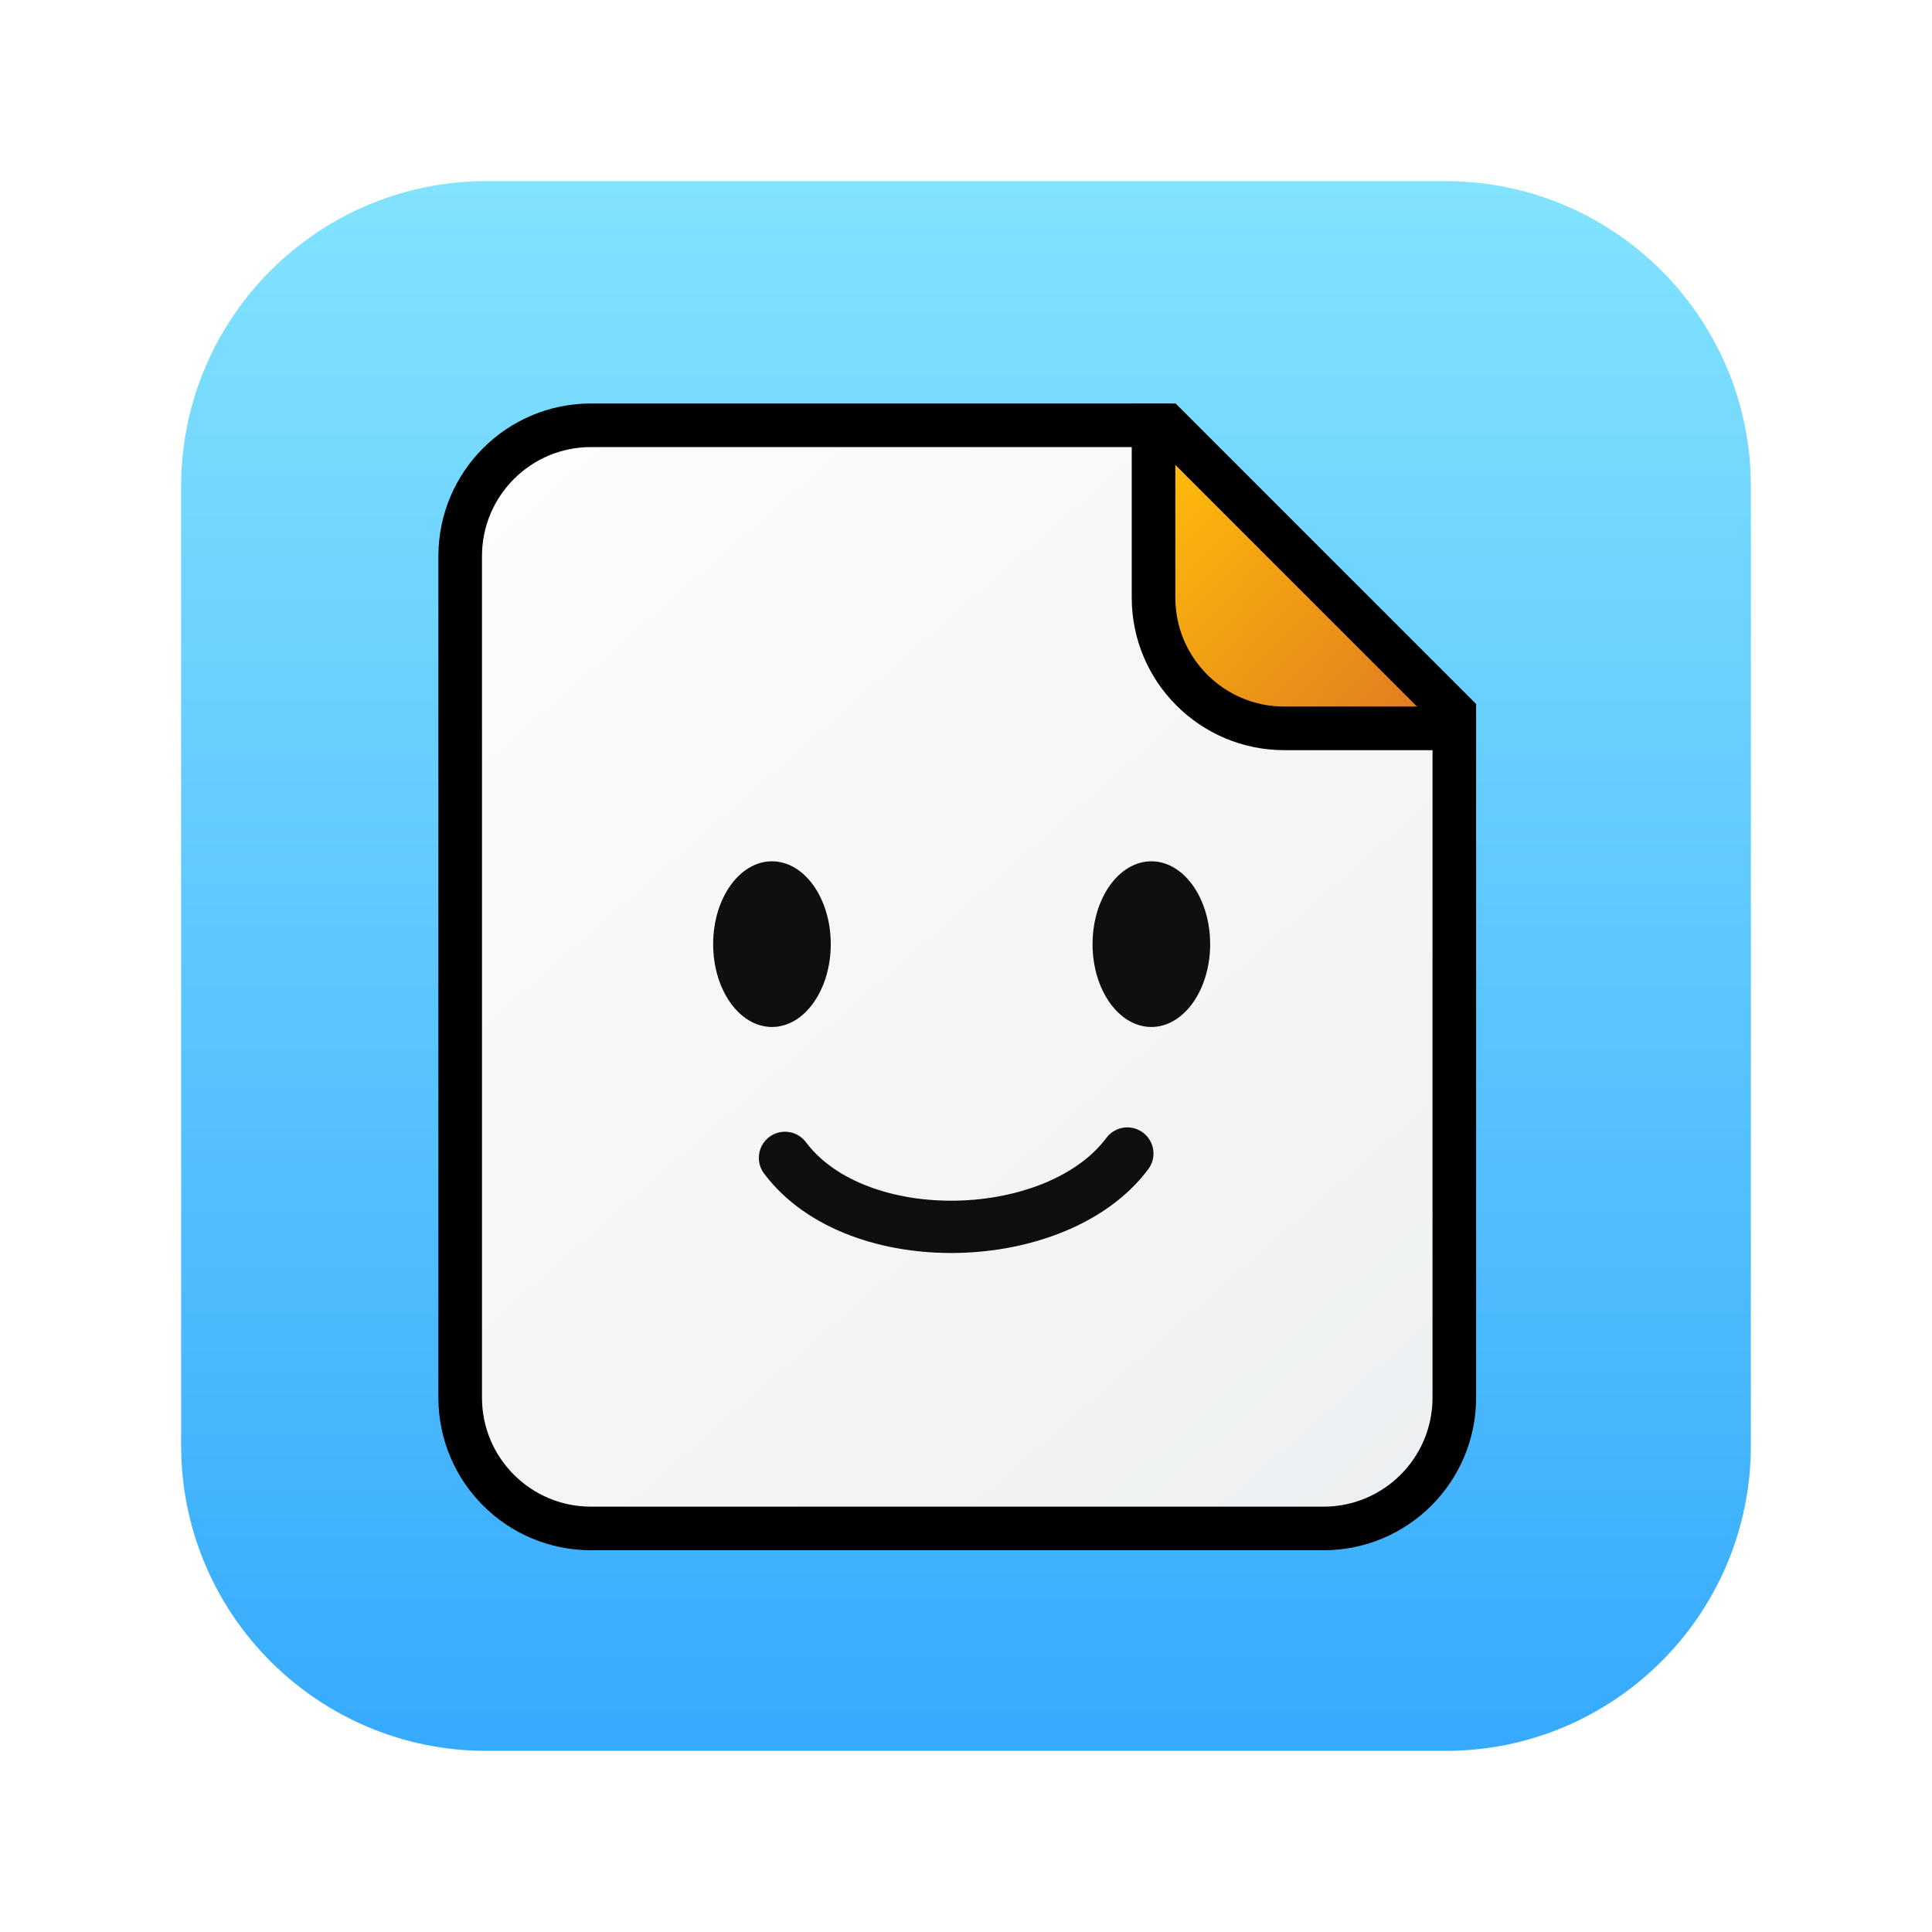
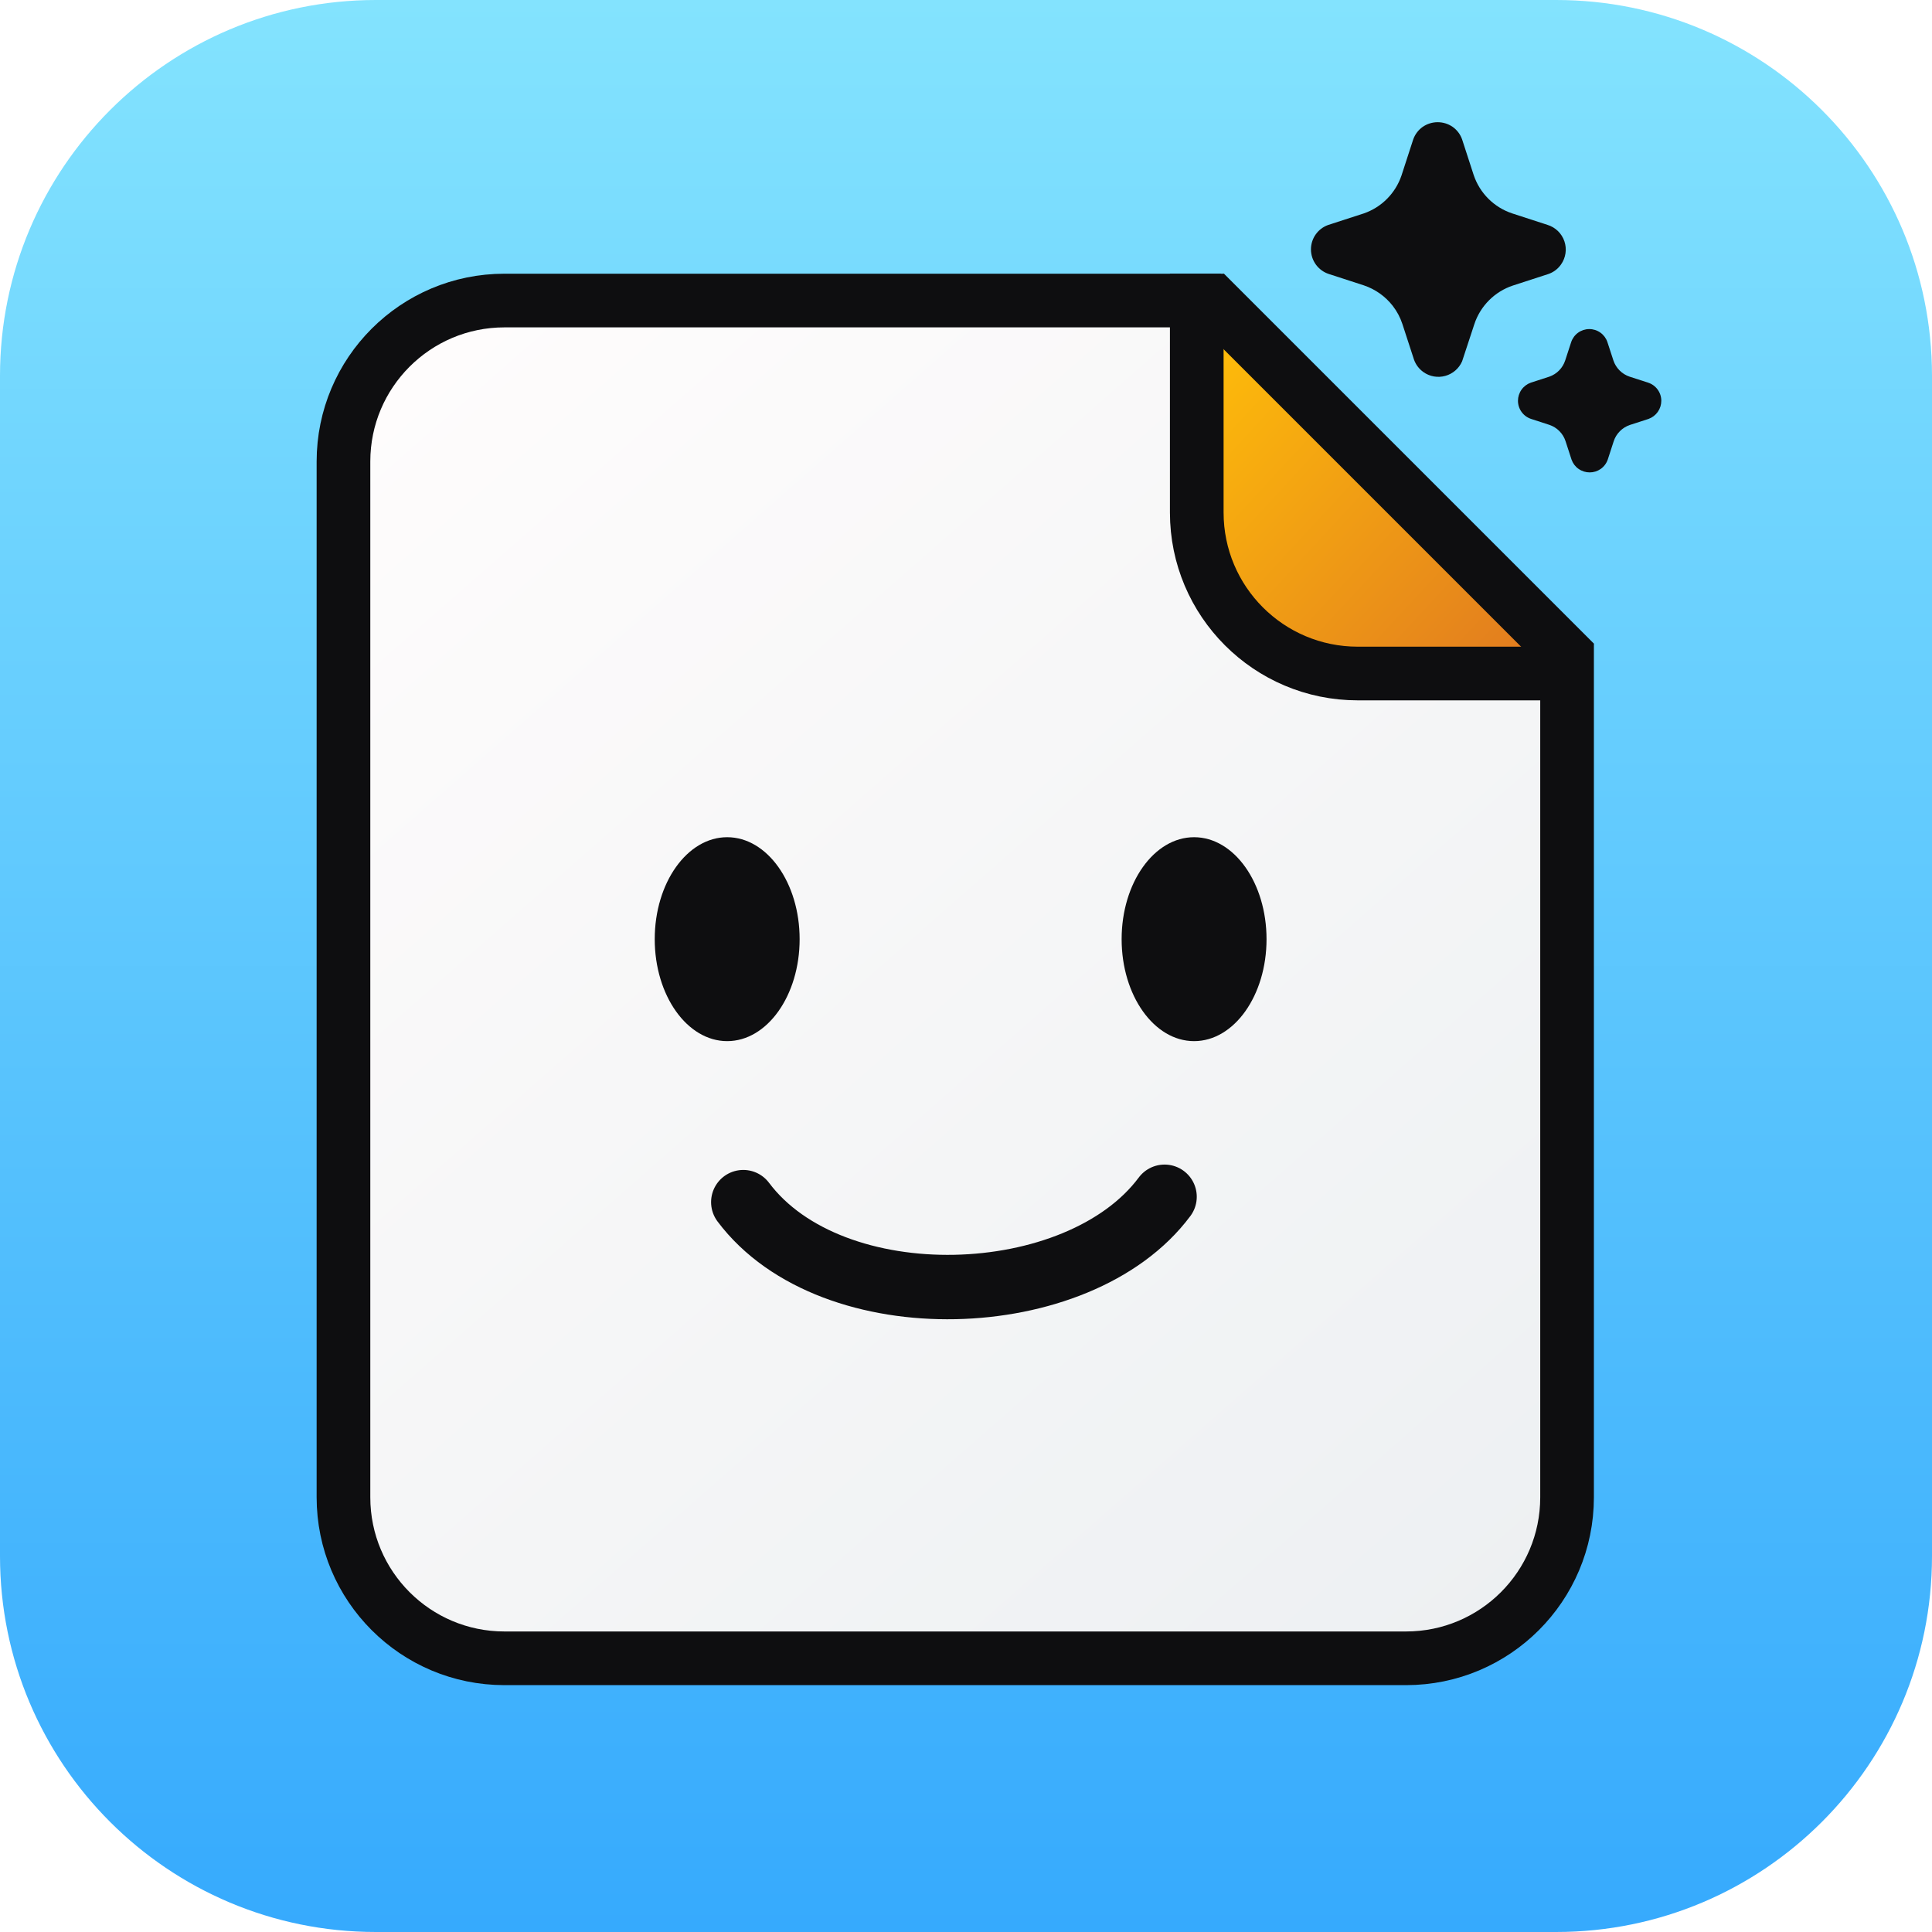
- <svg xmlns="http://www.w3.org/2000/svg" width="16" height="16" viewBox="0 0 16 16" fill="none">
-   <rect x="1.5" y="1.5" width="13" height="13" rx="2.529" fill="url(#paint0_linear_1_57)" />
-   <path d="M3.938 11.828V4.208L4.082 3.793L4.714 3.504H9.607L12.026 5.924V11.647L11.828 12.279L10.925 12.622H4.714L4.082 12.369L3.938 11.828Z" fill="url(#paint1_linear_1_57)" />
-   <path d="M9.589 5.057V3.613L9.697 3.54L12.026 5.996H10.654L9.932 5.761L9.589 5.057Z" fill="url(#paint2_linear_1_57)" />
-   <path d="M10.762 12.658H4.912" stroke="black" stroke-width="0.036" />
-   <path d="M12.044 5.833V11.575C12.044 12.173 11.559 12.658 10.961 12.658H4.894C4.296 12.658 3.811 12.173 3.811 11.575V4.606C3.811 4.007 4.296 3.522 4.894 3.522H9.715" stroke="black" stroke-width="0.361" />
-   <path d="M9.553 3.342V4.949C9.553 5.547 10.038 6.032 10.636 6.032H12.219" stroke="black" stroke-width="0.361" />
-   <path d="M9.607 3.468L12.099 5.96" stroke="black" stroke-width="0.361" />
-   <ellipse cx="6.393" cy="7.819" rx="0.487" ry="0.686" fill="#0F0F11" />
-   <ellipse cx="9.535" cy="7.819" rx="0.487" ry="0.686" fill="#0F0F11" />
-   <path d="M6.501 9.589C7.097 10.383 8.758 10.329 9.336 9.553" stroke="#0E0E10" stroke-width="0.433" stroke-linecap="round" />
+ <svg xmlns="http://www.w3.org/2000/svg" width="256" height="256" viewBox="0 0 256 256" fill="none">
+   <rect width="256" height="256" rx="49.806" fill="url(#paint0_linear_63_9)" />
+   <path d="M48 203.377V53.333L50.844 45.155L63.289 39.466H159.644L207.289 87.111V199.822L203.377 212.266L185.6 219.022H63.289L50.844 214.044L48 203.377Z" fill="url(#paint1_linear_63_9)" />
+   <path d="M159.288 70.045V41.6L161.422 40.178L207.288 88.533H180.266L166.044 83.911L159.288 70.045Z" fill="url(#paint2_linear_63_9)" />
+   <path d="M182.4 219.733H67.2" stroke="#0E0E10" stroke-width="0.711" />
+   <path d="M207.644 85.334V198.4C207.644 210.183 198.093 219.734 186.311 219.734H66.844C55.062 219.734 45.511 210.183 45.511 198.4V61.156C45.511 49.374 55.062 39.823 66.844 39.823H161.777" stroke="#0E0E10" stroke-width="7.111" />
+   <path d="M158.577 36.267V67.911C158.577 79.693 168.128 89.245 179.911 89.245H211.079" stroke="#0E0E10" stroke-width="7.111" />
+   <path d="M159.644 38.755L208.711 87.822" stroke="#0E0E10" stroke-width="7.111" />
+   <ellipse cx="96.355" cy="124.445" rx="9.6" ry="13.511" fill="#0E0E10" />
+   <ellipse cx="158.222" cy="124.445" rx="9.6" ry="13.511" fill="#0E0E10" />
+   <path d="M98.489 159.289C110.222 174.934 142.933 173.867 154.311 158.578" stroke="#0E0E10" stroke-width="8.533" stroke-linecap="round" />
+   <path d="M188.61 49.303C189.026 49.597 189.502 49.795 190.004 49.882C190.506 49.969 191.021 49.943 191.512 49.807C192.003 49.67 192.457 49.426 192.842 49.092C193.227 48.759 193.532 48.343 193.737 47.877L195.362 42.94C195.757 41.752 196.423 40.673 197.308 39.787C198.193 38.901 199.272 38.234 200.459 37.838L205.181 36.304C205.852 36.071 206.433 35.632 206.839 35.049C207.154 34.607 207.358 34.097 207.436 33.561C207.515 33.025 207.464 32.477 207.289 31.964C207.114 31.451 206.82 30.987 206.43 30.61C206.04 30.234 205.567 29.955 205.048 29.797L200.375 28.278C199.187 27.884 198.107 27.219 197.22 26.335C196.334 25.451 195.666 24.372 195.269 23.185L193.735 18.465C193.499 17.796 193.061 17.218 192.482 16.809C191.899 16.407 191.207 16.192 190.499 16.192C189.791 16.192 189.1 16.407 188.517 16.809C187.929 17.225 187.486 17.815 187.251 18.497L185.698 23.276C185.302 24.432 184.648 25.483 183.786 26.349C182.924 27.216 181.876 27.875 180.721 28.276L175.995 29.808C175.322 30.046 174.741 30.487 174.331 31.071C173.921 31.654 173.703 32.352 173.708 33.065C173.712 33.778 173.939 34.472 174.357 35.05C174.774 35.629 175.362 36.063 176.037 36.292L180.713 37.811C182.229 38.319 183.561 39.263 184.544 40.524C185.105 41.248 185.538 42.06 185.823 42.929L187.359 47.643C187.595 48.314 188.034 48.894 188.614 49.303M209.173 62.131C209.602 62.435 210.116 62.597 210.641 62.596C211.164 62.597 211.674 62.437 212.101 62.138C212.542 61.827 212.872 61.383 213.043 60.872L213.827 58.46C213.993 57.959 214.274 57.504 214.646 57.131C215.019 56.757 215.473 56.476 215.973 56.308L218.433 55.511C218.929 55.334 219.359 55.009 219.663 54.579C219.967 54.149 220.131 53.636 220.132 53.109C220.132 52.569 219.959 52.043 219.639 51.608C219.318 51.173 218.867 50.852 218.351 50.692L215.937 49.911C215.436 49.745 214.981 49.464 214.608 49.091C214.234 48.718 213.952 48.264 213.785 47.763L212.983 45.309C212.811 44.809 212.485 44.374 212.052 44.069C211.62 43.763 211.102 43.6 210.572 43.604C210.043 43.608 209.527 43.777 209.099 44.089C208.671 44.401 208.351 44.84 208.186 45.343L207.396 47.761C207.235 48.255 206.962 48.706 206.598 49.078C206.235 49.45 205.791 49.733 205.301 49.907L202.841 50.704C202.344 50.88 201.913 51.205 201.608 51.636C201.303 52.066 201.139 52.58 201.139 53.107C201.139 53.639 201.307 54.157 201.619 54.589C201.93 55.02 202.37 55.341 202.875 55.508L205.289 56.293C205.792 56.459 206.248 56.741 206.622 57.116C206.996 57.491 207.276 57.948 207.441 58.452L208.24 60.906C208.415 61.401 208.739 61.831 209.169 62.133" fill="#0E0E10" />
  <defs>
-     <linearGradient id="paint0_linear_1_57" x1="8" y1="1.5" x2="8" y2="14.5" gradientUnits="userSpaceOnUse">
+     <linearGradient id="paint0_linear_63_9" x1="128" y1="0" x2="128" y2="256" gradientUnits="userSpaceOnUse">
      <stop stop-color="#83E3FE" />
      <stop offset="1" stop-color="#36AAFD" />
    </linearGradient>
-     <linearGradient id="paint1_linear_1_57" x1="4.154" y1="3.992" x2="11.593" y2="12.478" gradientUnits="userSpaceOnUse">
+     <linearGradient id="paint1_linear_63_9" x1="52.266" y1="49.066" x2="198.755" y2="216.177" gradientUnits="userSpaceOnUse">
      <stop stop-color="#FEFCFC" />
      <stop offset="1" stop-color="#EDF0F2" />
    </linearGradient>
-     <linearGradient id="paint2_linear_1_57" x1="9.589" y1="3.757" x2="12.044" y2="6.032" gradientUnits="userSpaceOnUse">
+     <linearGradient id="paint2_linear_63_9" x1="159.288" y1="44.445" x2="207.644" y2="89.245" gradientUnits="userSpaceOnUse">
      <stop stop-color="#FFBE09" />
      <stop offset="1" stop-color="#DF7621" />
    </linearGradient>
  </defs>
</svg>
